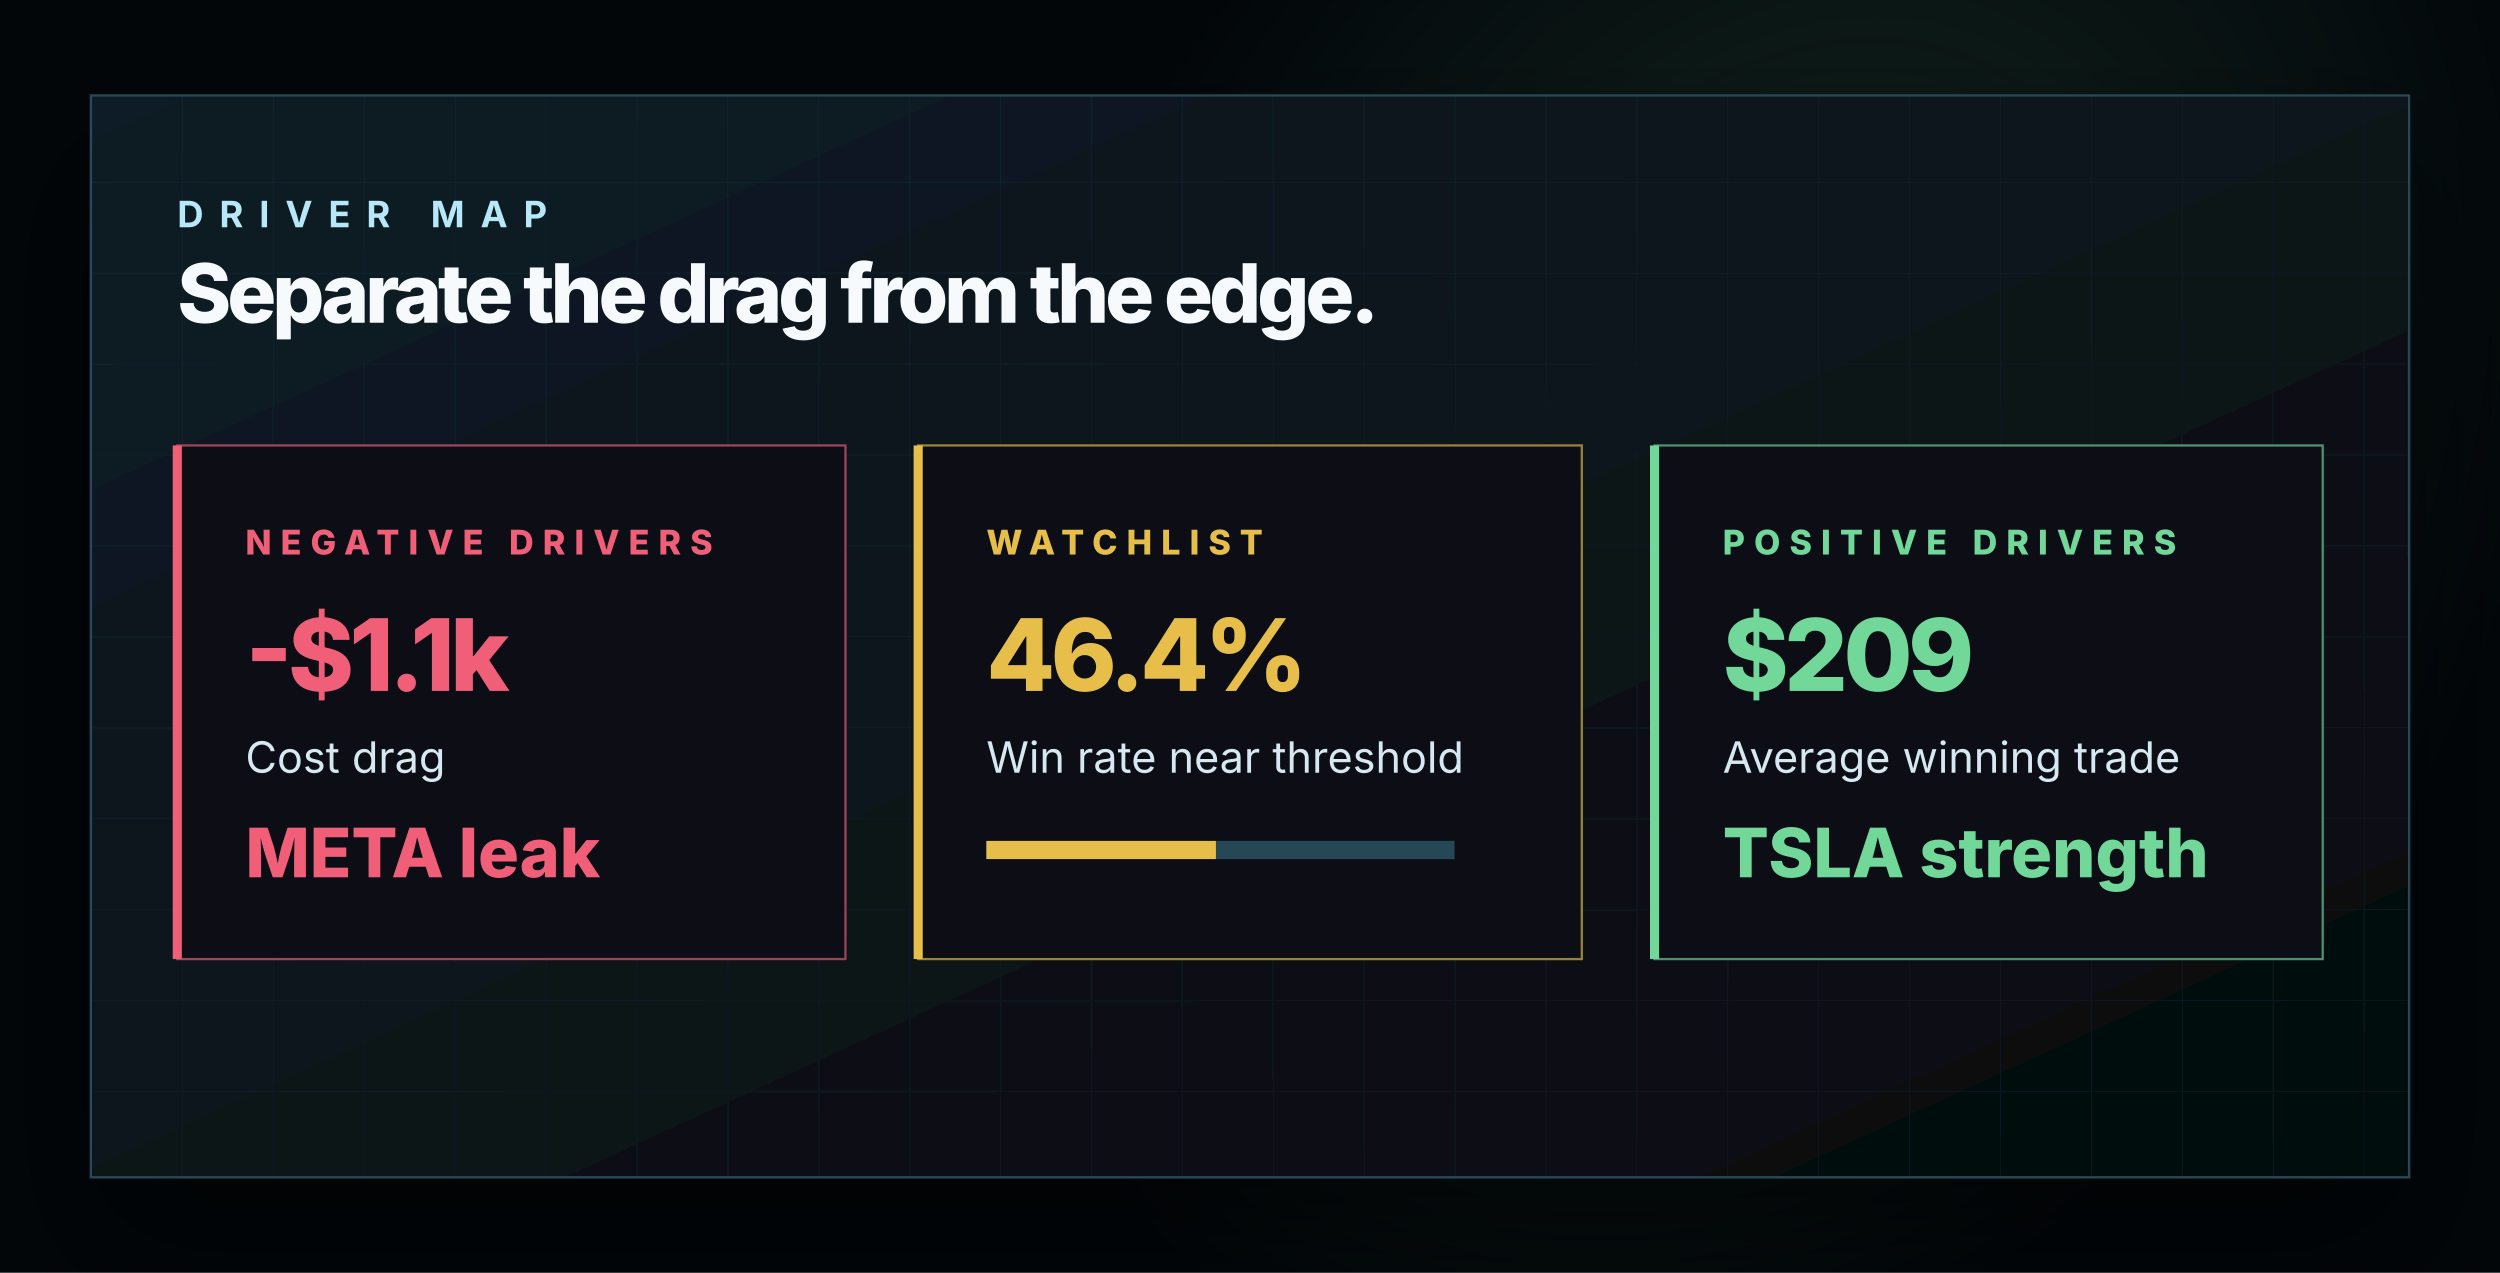
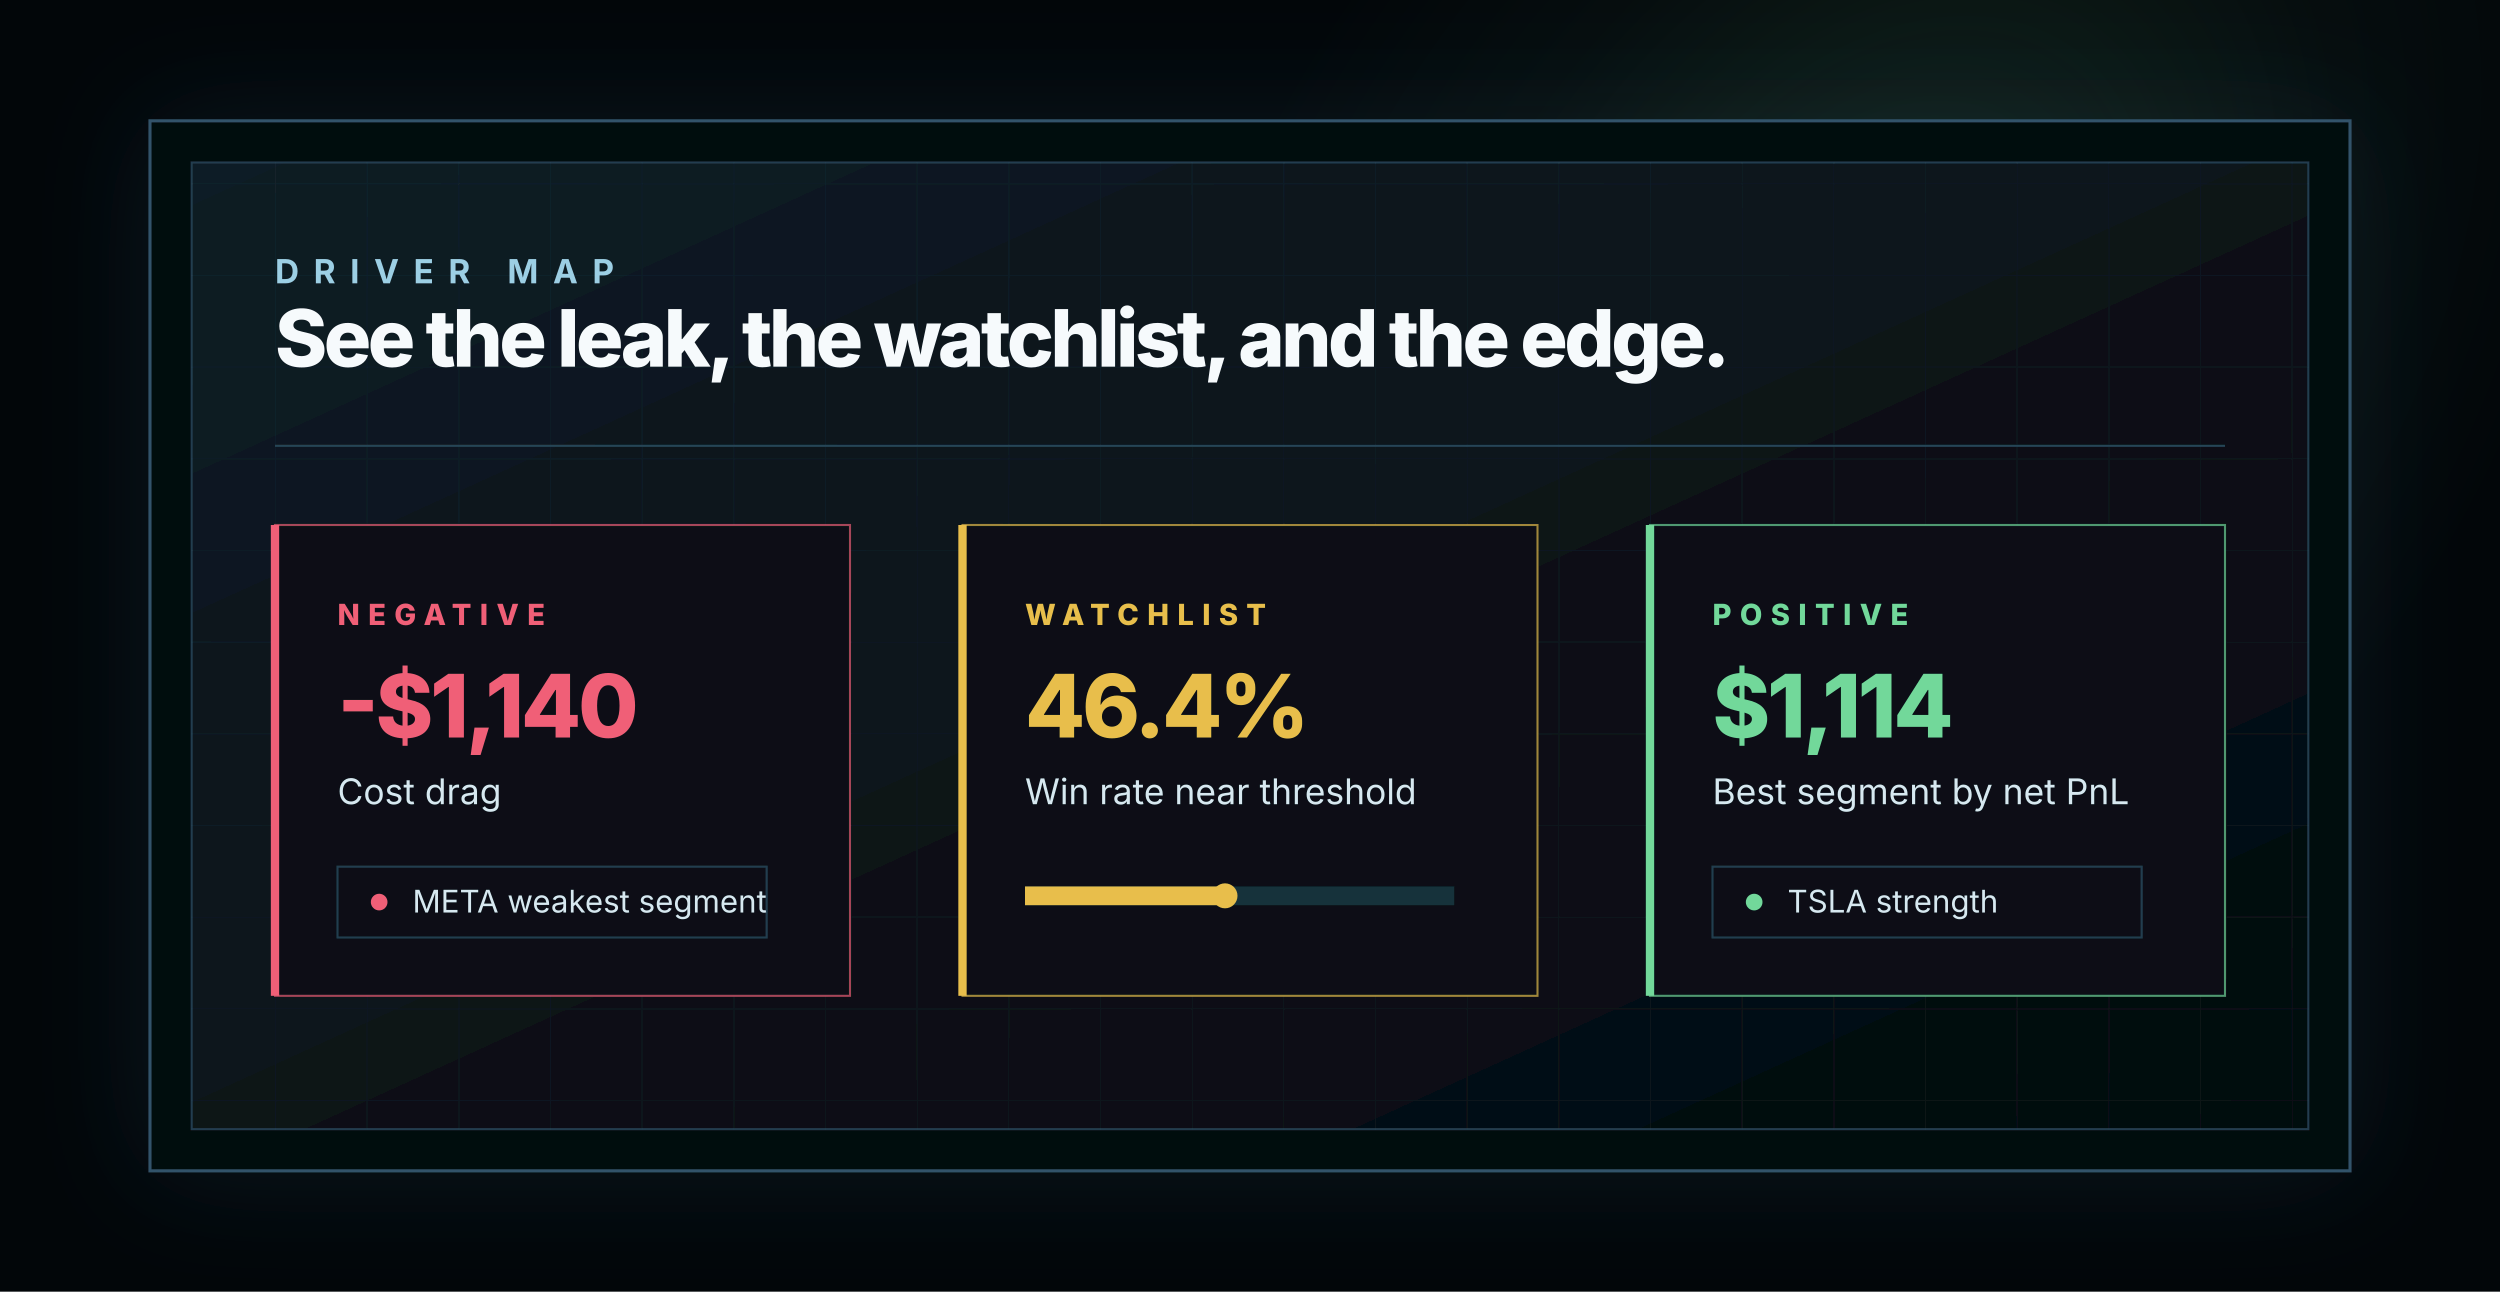
- <svg xmlns="http://www.w3.org/2000/svg" width="1100" height="560" viewBox="0 0 1100 560" fill="none">
+ <svg xmlns="http://www.w3.org/2000/svg" width="1200" height="620" viewBox="0 0 1200 620" fill="none">
  <defs>
    <linearGradient id="panel" x1="0" x2="1" y1="0" y2="1">
      <stop stop-color="#101D25" />
+       <stop offset=".55" stop-color="#081118" />
      <stop offset="1" stop-color="#050A0E" />
    </linearGradient>
-     <radialGradient id="glow" cx="0" cy="0" r="1" gradientUnits="userSpaceOnUse" gradientTransform="translate(780 210) rotate(120) scale(440 320)">
-       <stop stop-color="#72D89A" stop-opacity=".16" />
+     <radialGradient id="glow" cx="0" cy="0" r="1" gradientUnits="userSpaceOnUse" gradientTransform="translate(900 150) rotate(128) scale(430 300)">
+       <stop stop-color="#72D89A" stop-opacity=".15" />
+       <stop offset=".62" stop-color="#72D89A" stop-opacity=".035" />
      <stop offset="1" stop-color="#72D89A" stop-opacity="0" />
    </radialGradient>
-     <pattern id="grid" width="40" height="40" patternUnits="userSpaceOnUse">
-       <path d="M40 0H0V40" stroke="#4EC4EC" stroke-opacity=".045" />
+     <pattern id="grid" width="44" height="44" patternUnits="userSpaceOnUse">
+       <path d="M44 0H0V44" stroke="#4EC4EC" stroke-opacity=".04" />
    </pattern>
-     <filter id="shadow" x="-10%" y="-20%" width="120%" height="150%">
-       <feDropShadow dx="0" dy="30" stdDeviation="30" flood-color="#000" flood-opacity=".55" />
+     <filter id="shadow" x="-8%" y="-18%" width="116%" height="140%" color-interpolation-filters="sRGB">
+       <feDropShadow dx="0" dy="34" stdDeviation="36" flood-color="#000000" flood-opacity=".62" />
+       <feDropShadow dx="0" dy="0" stdDeviation="28" flood-color="#4EC4EC" flood-opacity=".09" />
    </filter>
  </defs>
-   <rect width="1100" height="560" fill="#020609" />
-   <rect width="1100" height="560" fill="url(#glow)" />
+   <rect width="1200" height="620" fill="#020609" />
+   <rect width="1200" height="620" fill="url(#glow)" />
  <g filter="url(#shadow)">
-     <rect x="40" y="42" width="1020" height="476" fill="url(#panel)" stroke="#294757" />
-     <rect x="40" y="42" width="1020" height="476" fill="url(#grid)" />
-     <text x="78" y="100" fill="#B7E8F8" font-family="Inter, Arial, sans-serif" font-size="16" font-weight="700" letter-spacing="7">DRIVER MAP</text>
-     <text x="78" y="142" fill="#F6FAFC" font-family="Inter, Arial, sans-serif" font-size="36" font-weight="760" letter-spacing="-1.8">Separate the drag from the edge.</text>
-     <g>
-       <rect x="78" y="196" width="294" height="226" fill="#071017" stroke="#F05E77" stroke-opacity=".65" />
-       <path d="M78 196V422" stroke="#F05E77" stroke-width="4" />
-       <text x="108" y="244" fill="#F05E77" font-family="Inter, Arial, sans-serif" font-size="15" font-weight="800" letter-spacing="4">NEGATIVE DRIVERS</text>
-       <text x="108" y="304" fill="#F05E77" font-family="Inter, Arial, sans-serif" font-size="44" font-weight="780" letter-spacing="-2">-$1.1k</text>
-       <text x="108" y="340" fill="#D7E8F0" font-family="Inter, Arial, sans-serif" font-size="19">Cost drag</text>
-       <text x="108" y="386" fill="#F05E77" font-family="Inter, Arial, sans-serif" font-size="30" font-weight="760">META leak</text>
-     </g>
-     <g>
-       <rect x="404" y="196" width="292" height="226" fill="#071017" stroke="#E8BE4C" stroke-opacity=".65" />
-       <path d="M404 196V422" stroke="#E8BE4C" stroke-width="4" />
-       <text x="434" y="244" fill="#E8BE4C" font-family="Inter, Arial, sans-serif" font-size="15" font-weight="800" letter-spacing="4">WATCHLIST</text>
-       <text x="434" y="304" fill="#E8BE4C" font-family="Inter, Arial, sans-serif" font-size="44" font-weight="780" letter-spacing="-2">46.4%</text>
-       <text x="434" y="340" fill="#D7E8F0" font-family="Inter, Arial, sans-serif" font-size="19">Win rate near threshold</text>
-       <path d="M434 374H640" stroke="#284657" stroke-width="8" />
-       <path d="M434 374H535" stroke="#E8BE4C" stroke-width="8" />
-     </g>
-     <g>
-       <rect x="728" y="196" width="294" height="226" fill="#071017" stroke="#72D89A" stroke-opacity=".65" />
-       <path d="M728 196V422" stroke="#72D89A" stroke-width="4" />
-       <text x="758" y="244" fill="#72D89A" font-family="Inter, Arial, sans-serif" font-size="15" font-weight="800" letter-spacing="4">POSITIVE DRIVERS</text>
-       <text x="758" y="304" fill="#72D89A" font-family="Inter, Arial, sans-serif" font-size="44" font-weight="780" letter-spacing="-2">$209</text>
-       <text x="758" y="340" fill="#D7E8F0" font-family="Inter, Arial, sans-serif" font-size="19">Average winning trade</text>
-       <text x="758" y="386" fill="#72D89A" font-family="Inter, Arial, sans-serif" font-size="30" font-weight="760">TSLA strength</text>
+     <rect x="72" y="58" width="1056" height="504" fill="#04080C" stroke="#31536A" stroke-width="1.5" />
+     <rect x="92" y="78" width="1016" height="464" fill="url(#panel)" stroke="#243E4F" />
+     <rect x="92" y="78" width="1016" height="464" fill="url(#grid)" />
+     <text x="132" y="136" fill="#9CCFE4" font-family="Inter, Arial, sans-serif" font-size="16" font-weight="700" letter-spacing="7">DRIVER MAP</text>
+     <text x="132" y="176" fill="#F6FAFC" font-family="Inter, Arial, sans-serif" font-size="38" font-weight="760" letter-spacing="-1.7">See the leak, the watchlist, and the edge.</text>
+     <path d="M132 214H1068" stroke="#274456" />
+     <g font-family="Inter, Arial, sans-serif">
+       <rect x="132" y="252" width="276" height="226" fill="#071017" stroke="#F05E77" stroke-opacity=".68" />
+       <path d="M132 252V478" stroke="#F05E77" stroke-width="4" />
+       <text x="162" y="300" fill="#F05E77" font-size="14" font-weight="800" letter-spacing="4">NEGATIVE</text>
+       <text x="162" y="354" fill="#F05E77" font-size="42" font-weight="780" letter-spacing="-1.5">-$1,140</text>
+       <text x="162" y="386" fill="#D7E8F0" font-size="17">Cost drag</text>
+       <rect x="162" y="416" width="206" height="34" fill="#081018" stroke="#243E4F" />
+       <circle cx="182" cy="433" r="4" fill="#F05E77" />
+       <text x="198" y="438" fill="#D7E8F0" font-size="15">META weakest segment</text>
+       <rect x="462" y="252" width="276" height="226" fill="#071017" stroke="#E8BE4C" stroke-opacity=".68" />
+       <path d="M462 252V478" stroke="#E8BE4C" stroke-width="4" />
+       <text x="492" y="300" fill="#E8BE4C" font-size="14" font-weight="800" letter-spacing="4">WATCHLIST</text>
+       <text x="492" y="354" fill="#E8BE4C" font-size="42" font-weight="780" letter-spacing="-1.5">46.4%</text>
+       <text x="492" y="386" fill="#D7E8F0" font-size="17">Win rate near threshold</text>
+       <path d="M492 430H698" stroke="#17303B" stroke-width="9" />
+       <path d="M492 430H588" stroke="#E8BE4C" stroke-width="9" />
+       <circle cx="588" cy="430" r="6" fill="#E8BE4C" />
+       <rect x="792" y="252" width="276" height="226" fill="#071017" stroke="#72D89A" stroke-opacity=".68" />
+       <path d="M792 252V478" stroke="#72D89A" stroke-width="4" />
+       <text x="822" y="300" fill="#72D89A" font-size="14" font-weight="800" letter-spacing="4">POSITIVE</text>
+       <text x="822" y="354" fill="#72D89A" font-size="42" font-weight="780" letter-spacing="-1.5">$1,114</text>
+       <text x="822" y="386" fill="#D7E8F0" font-size="17">Best segment by net PnL</text>
+       <rect x="822" y="416" width="206" height="34" fill="#081018" stroke="#243E4F" />
+       <circle cx="842" cy="433" r="4" fill="#72D89A" />
+       <text x="858" y="438" fill="#D7E8F0" font-size="15">TSLA strength</text>
    </g>
  </g>
</svg>
